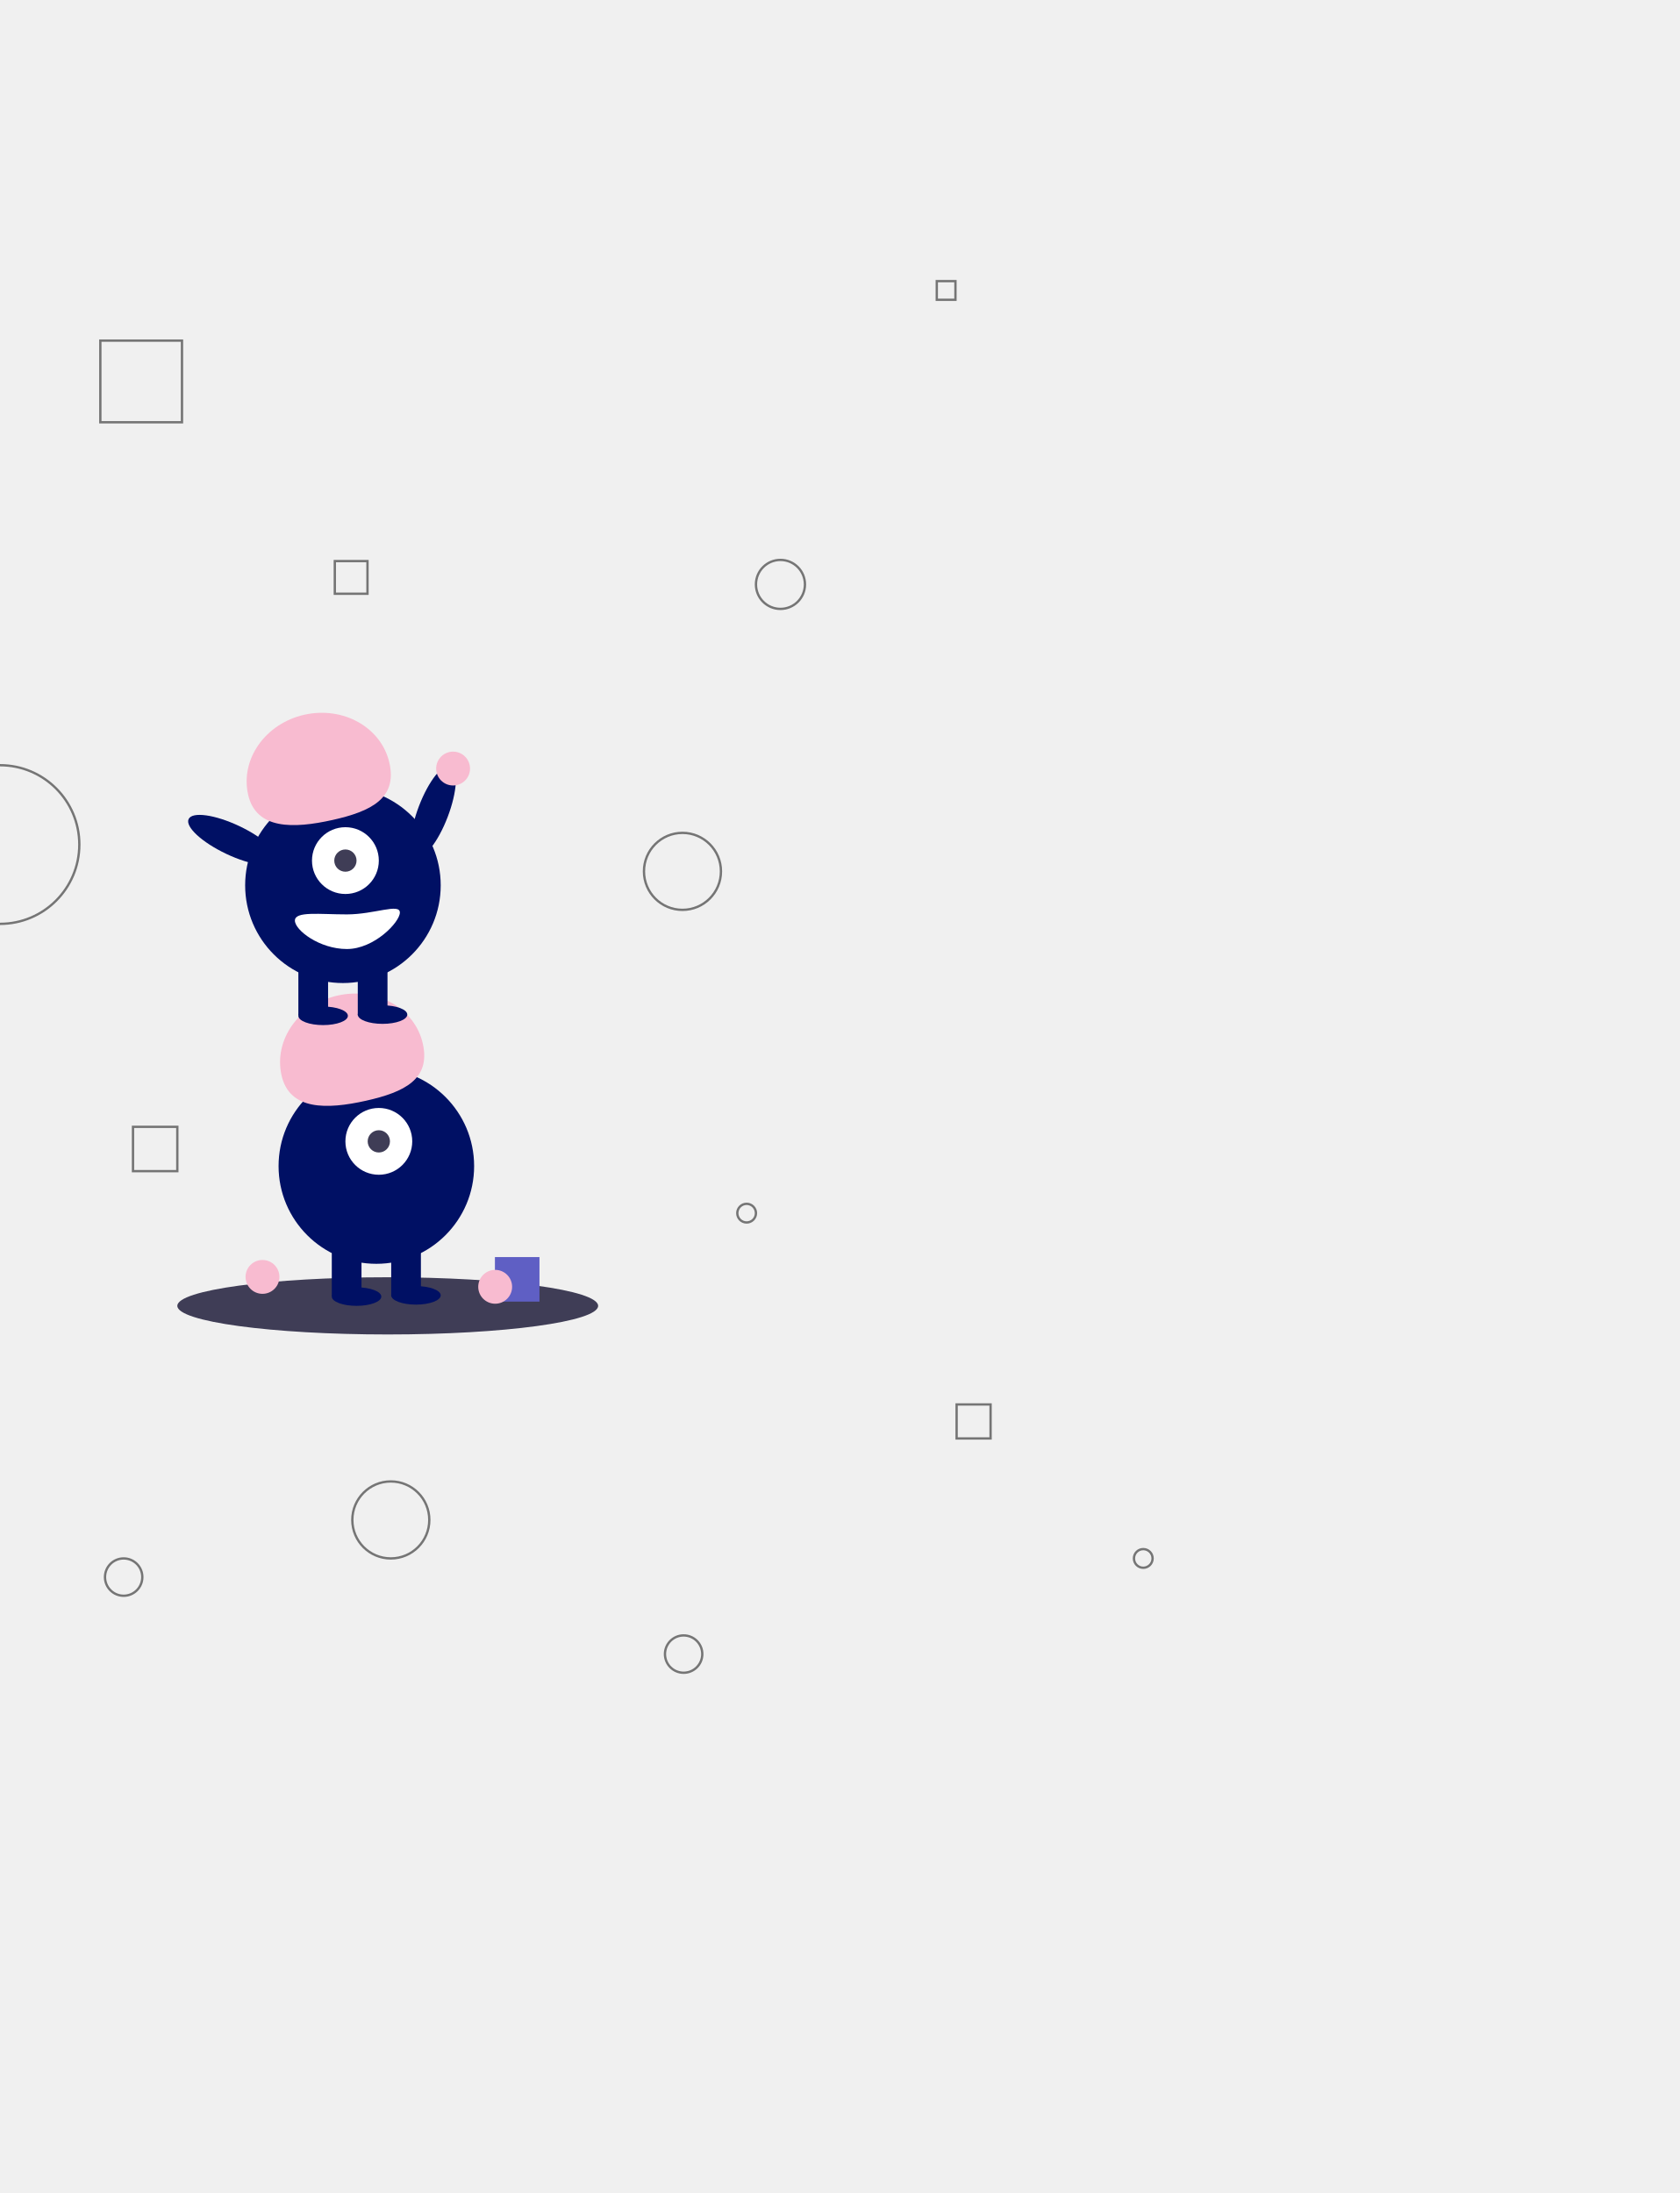
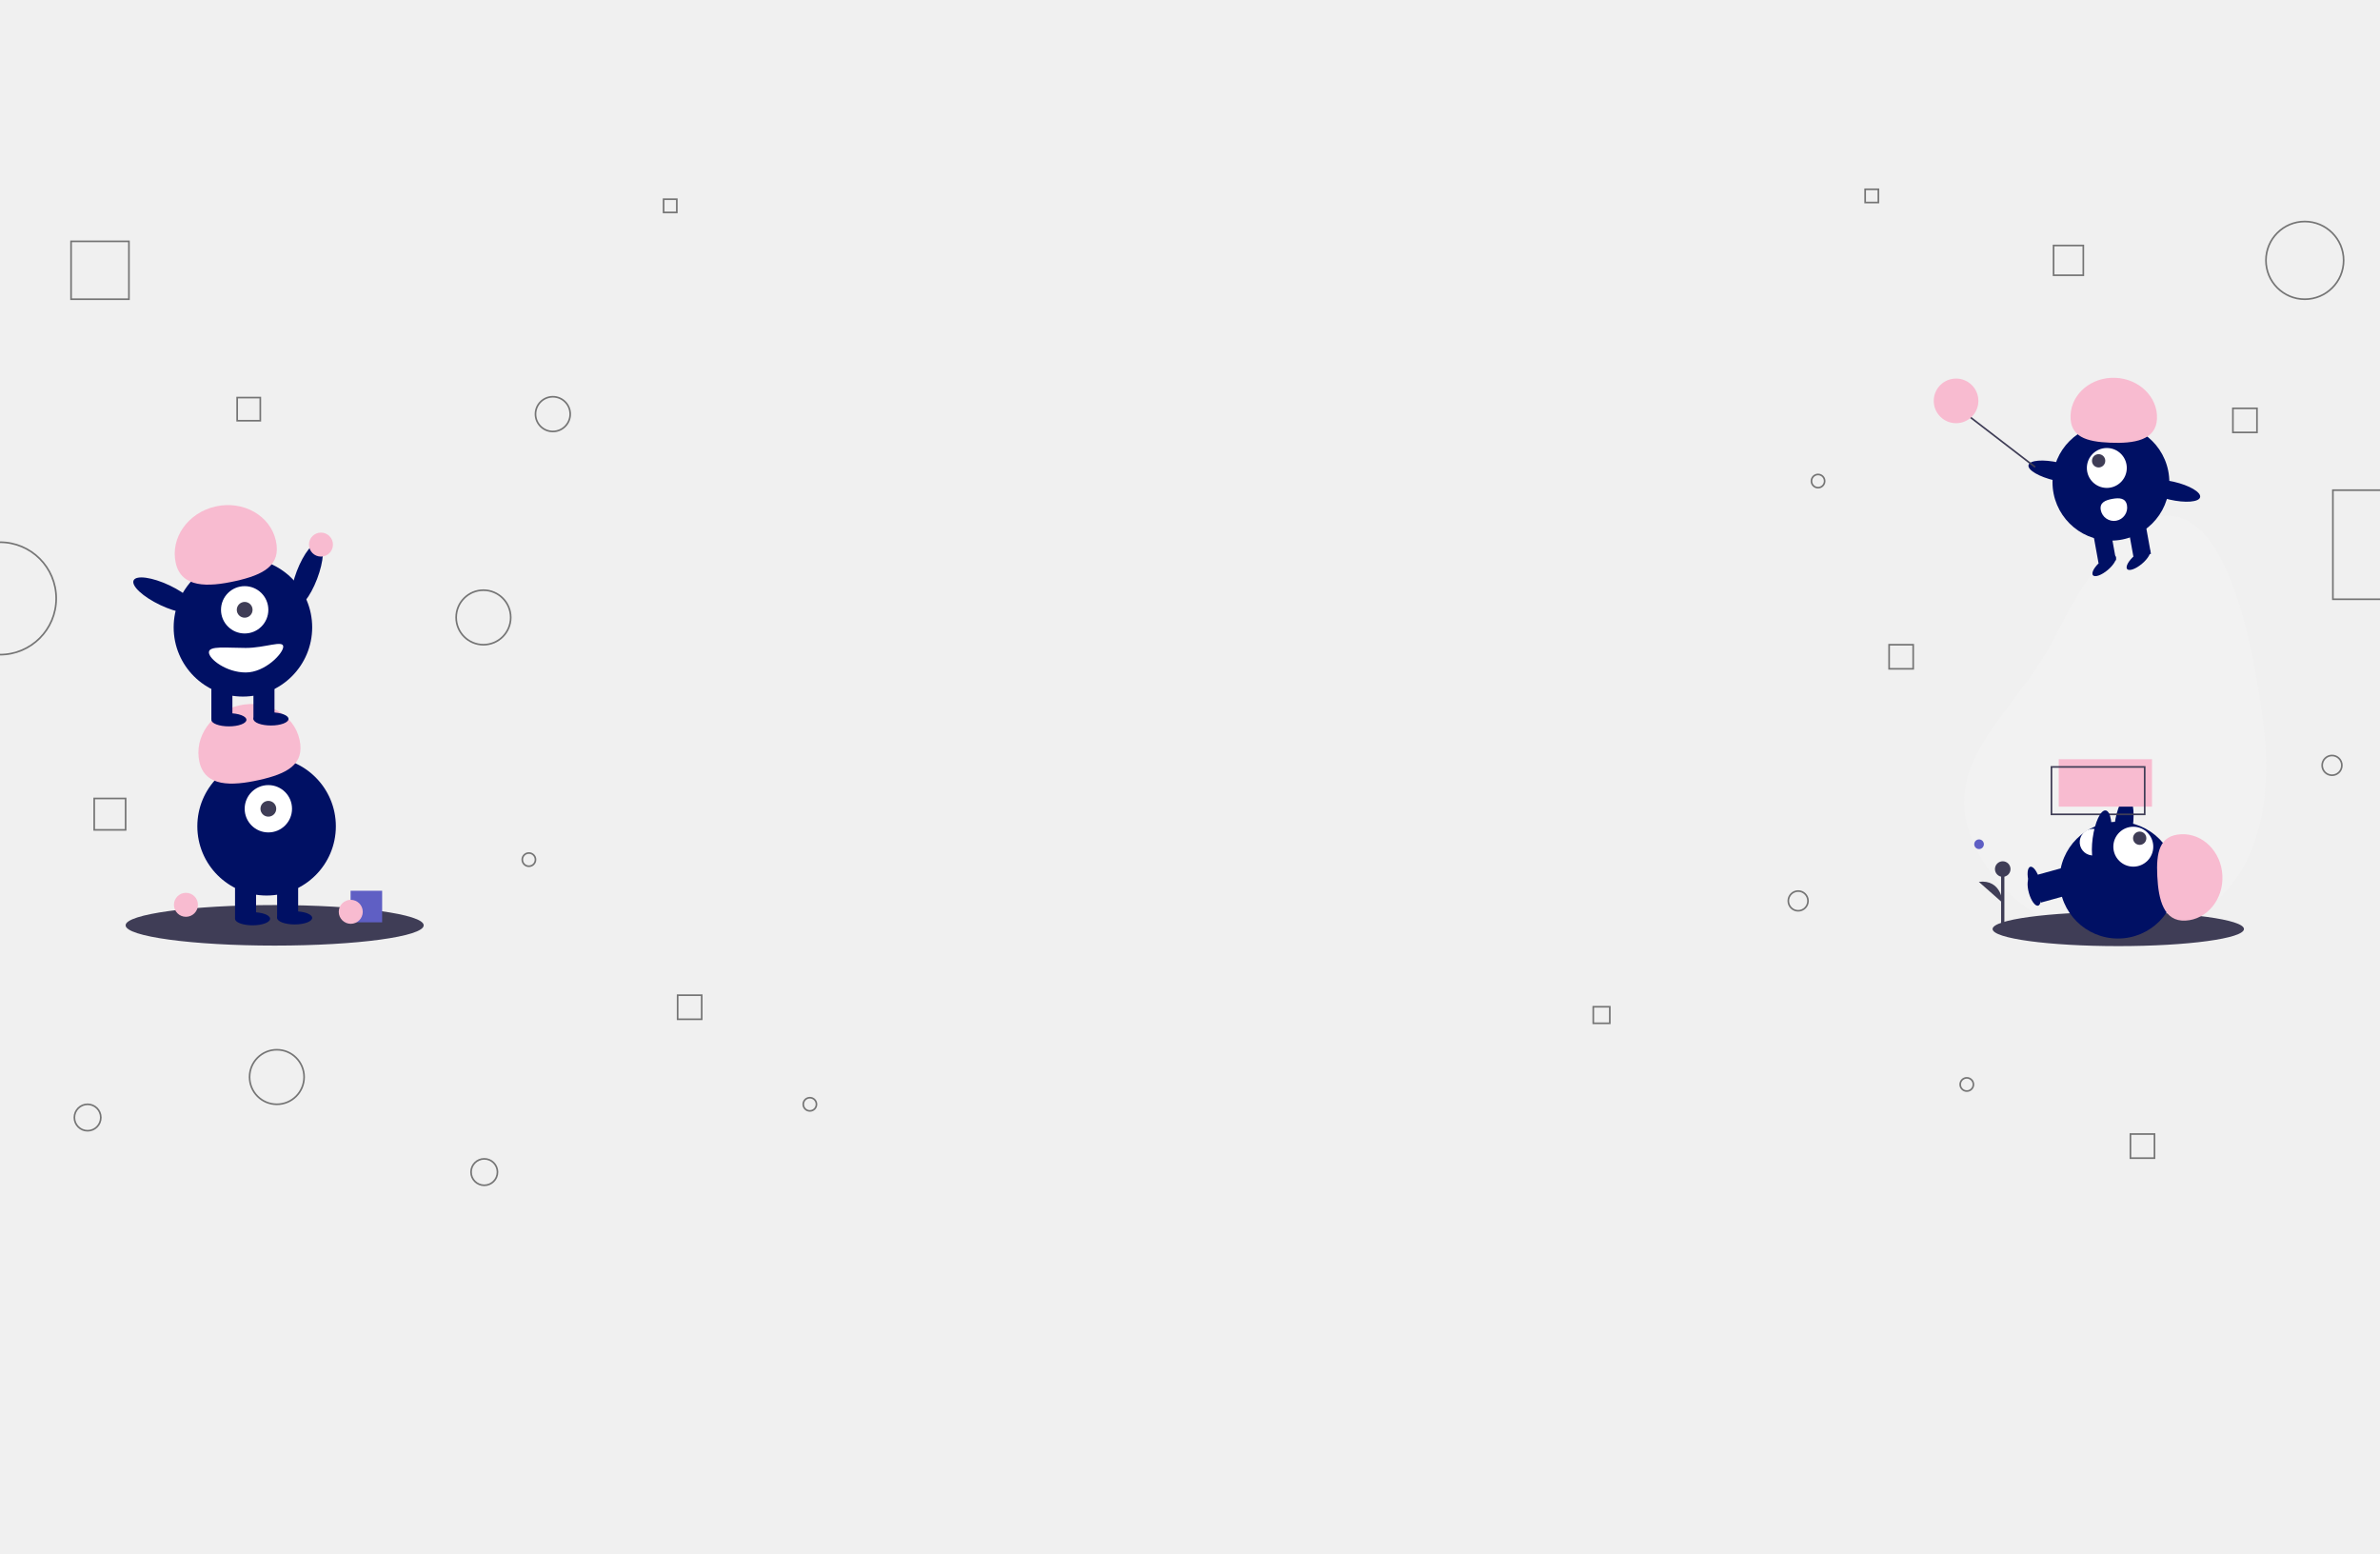
- <svg xmlns="http://www.w3.org/2000/svg" width="720" height="940" viewBox="0 0 720 940" fill="none">
+ <svg xmlns="http://www.w3.org/2000/svg" width="1440" height="940" viewBox="0 0 1440 940" fill="none">
  <g clip-path="url(#clip0)">
    <path d="M191.857 350.205C195.989 339.401 196.587 329.593 193.194 328.296C189.8 327 183.7 334.707 179.568 345.51C175.437 356.314 174.838 366.122 178.232 367.419C181.625 368.715 187.725 361.008 191.857 350.205Z" fill="#001064" />
    <path d="M194.193 336.688C198.203 336.688 201.453 333.439 201.453 329.432C201.453 325.425 198.203 322.177 194.193 322.177C190.184 322.177 186.934 325.425 186.934 329.432C186.934 333.439 190.184 336.688 194.193 336.688Z" fill="#F8BBD0" />
    <path d="M166.179 572C215.983 572 256.357 566.51 256.357 559.739C256.357 552.967 215.983 547.478 166.179 547.478C116.374 547.478 76 552.967 76 559.739C76 566.51 116.374 572 166.179 572Z" fill="#3F3D56" />
    <path d="M161.301 541.714C184.445 541.714 203.207 522.962 203.207 499.831C203.207 476.7 184.445 457.948 161.301 457.948C138.157 457.948 119.394 476.7 119.394 499.831C119.394 522.962 138.157 541.714 161.301 541.714Z" fill="#001064" />
    <path d="M154.935 532.701H142.204V555.497H154.935V532.701Z" fill="#001064" />
    <path d="M180.397 532.701H167.666V555.497H180.397V532.701Z" fill="#001064" />
    <path d="M152.814 559.739C158.673 559.739 163.423 557.959 163.423 555.763C163.423 553.567 158.673 551.787 152.814 551.787C146.954 551.787 142.204 553.567 142.204 555.763C142.204 557.959 146.954 559.739 152.814 559.739Z" fill="#001064" />
    <path d="M178.276 559.209C184.135 559.209 188.885 557.429 188.885 555.233C188.885 553.037 184.135 551.257 178.276 551.257C172.416 551.257 167.666 553.037 167.666 555.233C167.666 557.429 172.416 559.209 178.276 559.209Z" fill="#001064" />
    <path d="M162.362 503.542C170.272 503.542 176.684 497.133 176.684 489.228C176.684 481.322 170.272 474.913 162.362 474.913C154.452 474.913 148.039 481.322 148.039 489.228C148.039 497.133 154.452 503.542 162.362 503.542Z" fill="white" />
    <path d="M162.362 493.999C164.998 493.999 167.136 491.863 167.136 489.227C167.136 486.592 164.998 484.456 162.362 484.456C159.725 484.456 157.587 486.592 157.587 489.227C157.587 491.863 159.725 493.999 162.362 493.999Z" fill="#3F3D56" />
    <path d="M120.65 460.881C117.266 445.736 128.083 430.432 144.809 426.7C161.536 422.967 177.839 432.218 181.223 447.364C184.606 462.509 173.521 468.095 156.794 471.828C140.068 475.561 124.034 476.027 120.65 460.881Z" fill="#F8BBD0" />
    <path d="M146.978 421.367C170.123 421.367 188.885 402.616 188.885 379.485C188.885 356.354 170.123 337.602 146.978 337.602C123.834 337.602 105.072 356.354 105.072 379.485C105.072 402.616 123.834 421.367 146.978 421.367Z" fill="#001064" />
    <path d="M140.613 412.355H127.882V435.152H140.613V412.355Z" fill="#001064" />
    <path d="M166.075 412.355H153.344V435.152H166.075V412.355Z" fill="#001064" />
    <path d="M138.491 439.393C144.35 439.393 149.1 437.613 149.1 435.417C149.1 433.221 144.35 431.44 138.491 431.44C132.632 431.44 127.882 433.221 127.882 435.417C127.882 437.613 132.632 439.393 138.491 439.393Z" fill="#001064" />
    <path d="M163.953 438.863C169.812 438.863 174.562 437.082 174.562 434.886C174.562 432.69 169.812 430.91 163.953 430.91C158.094 430.91 153.344 432.69 153.344 434.886C153.344 437.082 158.094 438.863 163.953 438.863Z" fill="#001064" />
    <path d="M148.039 383.196C155.949 383.196 162.362 376.787 162.362 368.882C162.362 360.976 155.949 354.568 148.039 354.568C140.129 354.568 133.717 360.976 133.717 368.882C133.717 376.787 140.129 383.196 148.039 383.196Z" fill="white" />
    <path d="M148.039 373.653C150.676 373.653 152.813 371.517 152.813 368.882C152.813 366.247 150.676 364.11 148.039 364.11C145.403 364.11 143.265 366.247 143.265 368.882C143.265 371.517 145.403 373.653 148.039 373.653Z" fill="#3F3D56" />
    <path d="M106.328 340.535C102.944 325.39 113.76 310.086 130.487 306.354C147.214 302.621 163.516 311.873 166.9 327.018C170.284 342.163 159.198 347.749 142.472 351.482C125.745 355.215 109.711 355.681 106.328 340.535Z" fill="#F8BBD0" />
    <path d="M118.709 369.025C120.266 365.745 113.052 359.067 102.596 354.111C92.141 349.155 82.403 347.797 80.846 351.077C79.289 354.358 86.503 361.035 96.959 365.991C107.415 370.947 117.153 372.306 118.709 369.025Z" fill="#001064" />
    <path d="M126.394 394.595C126.394 398.694 136.955 406.788 148.673 406.788C160.392 406.788 171.38 395.248 171.38 391.149C171.38 387.049 160.392 391.944 148.673 391.944C136.955 391.944 126.394 390.495 126.394 394.595Z" fill="white" />
    <path d="M112.502 554.583C116.511 554.583 119.761 551.335 119.761 547.327C119.761 543.32 116.511 540.072 112.502 540.072C108.492 540.072 105.242 543.32 105.242 547.327C105.242 551.335 108.492 554.583 112.502 554.583Z" fill="#F8BBD0" />
    <path d="M231.215 538.832H212.119V557.917H231.215V538.832Z" fill="#5F5FC4" />
    <path d="M212.229 558.824C216.238 558.824 219.488 555.576 219.488 551.569C219.488 547.562 216.238 544.313 212.229 544.313C208.219 544.313 204.969 547.562 204.969 551.569C204.969 555.576 208.219 558.824 212.229 558.824Z" fill="#F8BBD0" />
    <path d="M490 672C492.209 672 494 670.209 494 668C494 665.791 492.209 664 490 664C487.791 664 486 665.791 486 668C486 670.209 487.791 672 490 672Z" stroke="#757575" stroke-miterlimit="10" />
    <path d="M293 717C297.418 717 301 713.418 301 709C301 704.582 297.418 701 293 701C288.582 701 285 704.582 285 709C285 713.418 288.582 717 293 717Z" stroke="#757575" stroke-miterlimit="10" />
    <path d="M53 684C57.418 684 61 680.418 61 676C61 671.582 57.418 668 53 668C48.582 668 45 671.582 45 676C45 680.418 48.582 684 53 684Z" stroke="#757575" stroke-miterlimit="10" />
    <path d="M167.5 668C176.613 668 184 660.613 184 651.5C184 642.387 176.613 635 167.5 635C158.387 635 151 642.387 151 651.5C151 660.613 158.387 668 167.5 668Z" stroke="#757575" stroke-miterlimit="10" />
    <path d="M76 483H57V502H76V483Z" stroke="#757575" stroke-miterlimit="10" />
    <path d="M424.558 602H410V616.572H424.558V602Z" stroke="#757575" stroke-miterlimit="10" />
    <path d="M78 146H43V181H78V146Z" stroke="#757575" stroke-miterlimit="10" />
-     <path d="M401.5 120.5V128.5H409.5V120.5H401.5Z" stroke="#757575" />
-     <path d="M143.5 254.5V240.5H157.5V254.5H143.5Z" stroke="#757575" />
+     <path d="M401.5 128.5H409.5V120.5H401.5V128.5Z" stroke="#757575" />
+     <path d="M143.5 240.5H157.5V254.5H143.5V240.5Z" stroke="#757575" />
    <path d="M320 524C322.209 524 324 522.209 324 520C324 517.791 322.209 516 320 516C317.791 516 316 517.791 316 520C316 522.209 317.791 524 320 524Z" stroke="#757575" stroke-miterlimit="10" />
    <path d="M0 396C18.778 396 34 380.778 34 362C34 343.222 18.778 328 0 328C-18.778 328 -34 343.222 -34 362C-34 380.778 -18.778 396 0 396Z" stroke="#757575" stroke-miterlimit="10" />
    <path d="M292.5 390C301.613 390 309 382.613 309 373.5C309 364.387 301.613 357 292.5 357C283.387 357 276 364.387 276 373.5C276 382.613 283.387 390 292.5 390Z" stroke="#757575" stroke-miterlimit="10" />
    <path d="M334.5 261C340.299 261 345 256.299 345 250.5C345 244.701 340.299 240 334.5 240C328.701 240 324 244.701 324 250.5C324 256.299 328.701 261 334.5 261Z" stroke="#757575" stroke-miterlimit="10" />
+     <path d="M1369.03 434.492C1376.04 486.618 1366.49 538.801 1317.95 559.121C1269.42 579.441 1213.59 556.587 1193.25 508.077C1172.92 459.566 1220.89 430.54 1244.33 383.448C1291.92 287.817 1347.26 272.615 1369.03 434.492Z" fill="#F2F2F2" />
+     <path d="M1281.65 572.316C1323.65 572.316 1357.69 567.687 1357.69 561.976C1357.69 556.266 1323.65 551.636 1281.65 551.636C1239.64 551.636 1205.6 556.266 1205.6 561.976C1205.6 567.687 1239.64 572.316 1281.65 572.316Z" fill="#3F3D56" />
+     <path d="M1231.9 535.66L1234.76 546.003L1253.3 540.88L1250.44 530.538L1231.9 535.66Z" fill="#001064" />
+     <path d="M1233.17 547.832C1234.96 547.338 1235.34 543.08 1234.02 538.32C1232.71 533.56 1230.19 530.101 1228.41 530.594C1226.62 531.088 1226.24 535.347 1227.56 540.106C1228.87 544.866 1231.39 548.325 1233.17 547.832Z" fill="#001064" />
+     <path d="M1290.42 500.09C1291.73 490.425 1290.33 482.256 1287.29 481.845C1284.26 481.434 1280.73 488.935 1279.42 498.6C1278.11 508.265 1279.51 516.434 1282.55 516.845C1285.58 517.256 1289.11 509.755 1290.42 500.09Z" fill="#001064" />
+     <path d="M1281.46 567.727C1300.98 567.727 1316.8 551.914 1316.8 532.407C1316.8 512.9 1300.98 497.086 1281.46 497.086C1261.94 497.086 1246.12 512.9 1246.12 532.407C1246.12 551.914 1261.94 567.727 1281.46 567.727Z" fill="#001064" />
+     <path d="M1231.9 529.401L1234.76 539.744L1253.3 534.621L1250.44 524.279L1231.9 529.401Z" fill="#001064" />
+     <path d="M1233.17 541.572C1234.96 541.079 1235.34 536.82 1234.02 532.06C1232.71 527.3 1230.19 523.842 1228.41 524.335C1226.62 524.829 1226.24 529.087 1227.56 533.847C1228.87 538.607 1231.39 542.066 1233.17 541.572Z" fill="#001064" />
+     <path d="M1290.74 524.245C1297.41 524.245 1302.82 518.84 1302.82 512.173C1302.82 505.506 1297.41 500.102 1290.74 500.102C1284.07 500.102 1278.66 505.506 1278.66 512.173C1278.66 518.84 1284.07 524.245 1290.74 524.245Z" fill="white" />
+     <path d="M1294.6 511.076C1296.83 511.076 1298.63 509.274 1298.63 507.052C1298.63 504.83 1296.83 503.028 1294.6 503.028C1292.38 503.028 1290.58 504.83 1290.58 507.052C1290.58 509.274 1292.38 511.076 1294.6 511.076Z" fill="#3F3D56" />
+     <path d="M1322.27 556.89C1335.35 556.236 1345.37 544.01 1344.64 529.583C1343.92 515.156 1332.73 503.991 1319.66 504.646C1306.58 505.3 1304.52 515.56 1305.25 529.987C1305.97 544.414 1309.19 557.544 1322.27 556.89Z" fill="#F8BBD0" />
+     <path d="M1267.02 517.463C1264.89 517.634 1262.78 516.954 1261.15 515.571C1259.53 514.189 1258.51 512.217 1258.34 510.09C1258.17 507.963 1258.85 505.855 1260.23 504.229C1261.62 502.603 1263.59 501.592 1265.72 501.42C1270.15 501.061 1271.36 504.578 1271.72 509.008C1272.08 513.438 1271.45 517.104 1267.02 517.463Z" fill="white" />
+     <path d="M1302.05 459.267H1245.62V487.953H1302.05V459.267Z" fill="#F8BBD0" />
+     <path d="M1297.63 463.925H1241.21V492.611H1297.63V463.925Z" stroke="#3F3D56" stroke-miterlimit="10" />
+     <path d="M1277.2 327.031C1296.71 327.031 1312.54 311.218 1312.54 291.711C1312.54 272.204 1296.71 256.39 1277.2 256.39C1257.68 256.39 1241.85 272.204 1241.85 291.711C1241.85 311.218 1257.68 327.031 1277.2 327.031Z" fill="#001064" />
+     <path d="M1290.84 336.947L1301.41 335.036L1297.98 316.118L1287.42 318.03L1290.84 336.947Z" fill="#001064" />
+     <path d="M1269.72 340.772L1280.28 338.861L1276.85 319.943L1266.29 321.855L1269.72 340.772Z" fill="#001064" />
+     <path d="M1275.32 344.753C1279.09 341.562 1281.18 337.829 1279.98 336.416C1278.79 335.002 1274.76 336.444 1270.99 339.636C1267.22 342.827 1265.13 346.56 1266.33 347.973C1267.53 349.387 1271.55 347.945 1275.32 344.753Z" fill="#001064" />
+     <path d="M1296.01 341.01C1299.78 337.818 1301.87 334.085 1300.67 332.672C1299.47 331.259 1295.45 332.701 1291.68 335.892C1287.91 339.084 1285.82 342.817 1287.02 344.23C1288.21 345.643 1292.24 344.202 1296.01 341.01Z" fill="#001064" />
+     <path d="M1274.72 295.143C1281.39 295.143 1286.8 289.738 1286.8 283.071C1286.8 276.404 1281.39 271 1274.72 271C1268.05 271 1262.64 276.404 1262.64 283.071C1262.64 289.738 1268.05 295.143 1274.72 295.143Z" fill="white" />
+     <path d="M1269.76 282.768C1271.98 282.768 1273.78 280.967 1273.78 278.744C1273.78 276.522 1271.98 274.72 1269.76 274.72C1267.53 274.72 1265.73 276.522 1265.73 278.744C1265.73 280.967 1267.53 282.768 1269.76 282.768Z" fill="#3F3D56" />
+     <path d="M1305.07 253.286C1305.61 240.21 1294.33 229.134 1279.89 228.548C1265.45 227.962 1253.31 238.087 1252.78 251.163C1252.25 264.239 1262.28 267.21 1276.73 267.797C1291.17 268.383 1304.54 266.362 1305.07 253.286Z" fill="#F8BBD0" />
+     <path d="M1261.79 289.222C1262.47 286.237 1255.31 282.051 1245.8 279.872C1236.29 277.693 1228.02 278.346 1227.34 281.33C1226.65 284.315 1233.81 288.501 1243.32 290.68C1252.84 292.859 1261.1 292.206 1261.79 289.222Z" fill="#001064" />
+     <path d="M1331.16 300.752C1331.84 297.767 1324.69 293.581 1315.17 291.402C1305.66 289.223 1297.4 289.876 1296.71 292.86C1296.03 295.845 1303.18 300.031 1312.7 302.21C1322.21 304.389 1330.47 303.736 1331.16 300.752Z" fill="#001064" />
+     <path d="M1286.9 305.63C1287.09 306.67 1287.07 307.737 1286.85 308.77C1286.62 309.803 1286.2 310.781 1285.59 311.65C1284.99 312.518 1284.22 313.259 1283.34 313.831C1282.45 314.403 1281.45 314.794 1280.41 314.983C1279.37 315.171 1278.3 315.153 1277.27 314.929C1276.24 314.704 1275.26 314.279 1274.39 313.677C1273.52 313.075 1272.78 312.307 1272.21 311.419C1271.63 310.53 1271.24 309.537 1271.05 308.497C1270.26 304.124 1273.65 302.576 1278.02 301.784C1282.4 300.993 1286.11 301.257 1286.9 305.63Z" fill="white" />
+     <path d="M1190.66 251.262L1231.36 282.559" stroke="#3F3D56" stroke-miterlimit="10" />
+     <path d="M1183.5 256C1190.96 256 1197 249.956 1197 242.5C1197 235.044 1190.96 229 1183.5 229C1176.04 229 1170 235.044 1170 242.5C1170 249.956 1176.04 256 1183.5 256Z" fill="#F8BBD0" />
+     <path d="M1277.15 508.482C1278.46 498.817 1277.06 490.648 1274.03 490.237C1270.99 489.826 1267.47 497.327 1266.16 506.992C1264.85 516.658 1266.25 524.826 1269.28 525.237C1272.32 525.649 1275.84 518.147 1277.15 508.482Z" fill="#001064" />
+     <path d="M1197.42 513.611C1199.03 513.611 1200.34 512.303 1200.34 510.689C1200.34 509.076 1199.03 507.768 1197.42 507.768C1195.8 507.768 1194.49 509.076 1194.49 510.689C1194.49 512.303 1195.8 513.611 1197.42 513.611Z" fill="#5F5FC4" />
+     <path d="M1211.74 558.976V525.707" stroke="#3F3D56" stroke-width="2" stroke-miterlimit="10" />
+     <path d="M1211.74 530.411C1214.34 530.411 1216.45 528.305 1216.45 525.707C1216.45 523.108 1214.34 521.002 1211.74 521.002C1209.14 521.002 1207.03 523.108 1207.03 525.707C1207.03 528.305 1209.14 530.411 1211.74 530.411Z" fill="#3F3D56" />
+     <path d="M1211.74 546.211C1211.74 546.211 1211.07 531.755 1197.28 533.436L1211.74 546.211Z" fill="#3F3D56" />
+     <path d="M974 619H964V609H974V619Z" stroke="#757575" stroke-miterlimit="10" />
+     <path d="M1303.56 686H1289V700.572H1303.56V686Z" stroke="#757575" stroke-miterlimit="10" />
+     <path d="M1190 660C1192.21 660 1194 658.209 1194 656C1194 653.791 1192.21 652 1190 652C1187.79 652 1186 653.791 1186 656C1186 658.209 1187.79 660 1190 660Z" stroke="#757575" stroke-miterlimit="10" />
+     <path d="M1128.5 122.5V114.5H1136.5V122.5H1128.5Z" stroke="#757575" />
+     <path d="M1100 295C1102.21 295 1104 293.209 1104 291C1104 288.791 1102.21 287 1100 287C1097.79 287 1096 288.791 1096 291C1096 293.209 1097.79 295 1100 295Z" stroke="#757575" stroke-miterlimit="10" />
+     <path d="M1394.5 181C1407.48 181 1418 170.479 1418 157.5C1418 144.521 1407.48 134 1394.5 134C1381.52 134 1371 144.521 1371 157.5C1371 170.479 1381.52 181 1394.5 181Z" stroke="#757575" stroke-miterlimit="10" />
+     <path d="M1087.97 550.945C1091.26 550.945 1093.93 548.271 1093.93 544.973C1093.93 541.674 1091.26 539 1087.97 539C1084.67 539 1082 541.674 1082 544.973C1082 548.271 1084.67 550.945 1087.97 550.945Z" stroke="#757575" stroke-miterlimit="10" />
+     <path d="M1410.97 468.945C1414.26 468.945 1416.93 466.271 1416.93 462.973C1416.93 459.674 1414.26 457 1410.97 457C1407.67 457 1405 459.674 1405 462.973C1405 466.271 1407.67 468.945 1410.97 468.945Z" stroke="#757575" stroke-miterlimit="10" />
+     <path d="M1242.5 166.5V148.5H1260.5V166.5H1242.5Z" stroke="#757575" />
+     <path d="M1411.5 362.5V296.5H1477.5V362.5H1411.5Z" stroke="#757575" />
+     <path d="M1157.56 390H1143V404.572H1157.56V390Z" stroke="#757575" stroke-miterlimit="10" />
+     <path d="M1365.56 247H1351V261.572H1365.56V247Z" stroke="#757575" stroke-miterlimit="10" />
  </g>
  <defs>
    <clipPath id="clip0">
-       <rect width="720" height="940" fill="white" />
+       <rect width="1440" height="940" fill="white" />
    </clipPath>
  </defs>
</svg>
